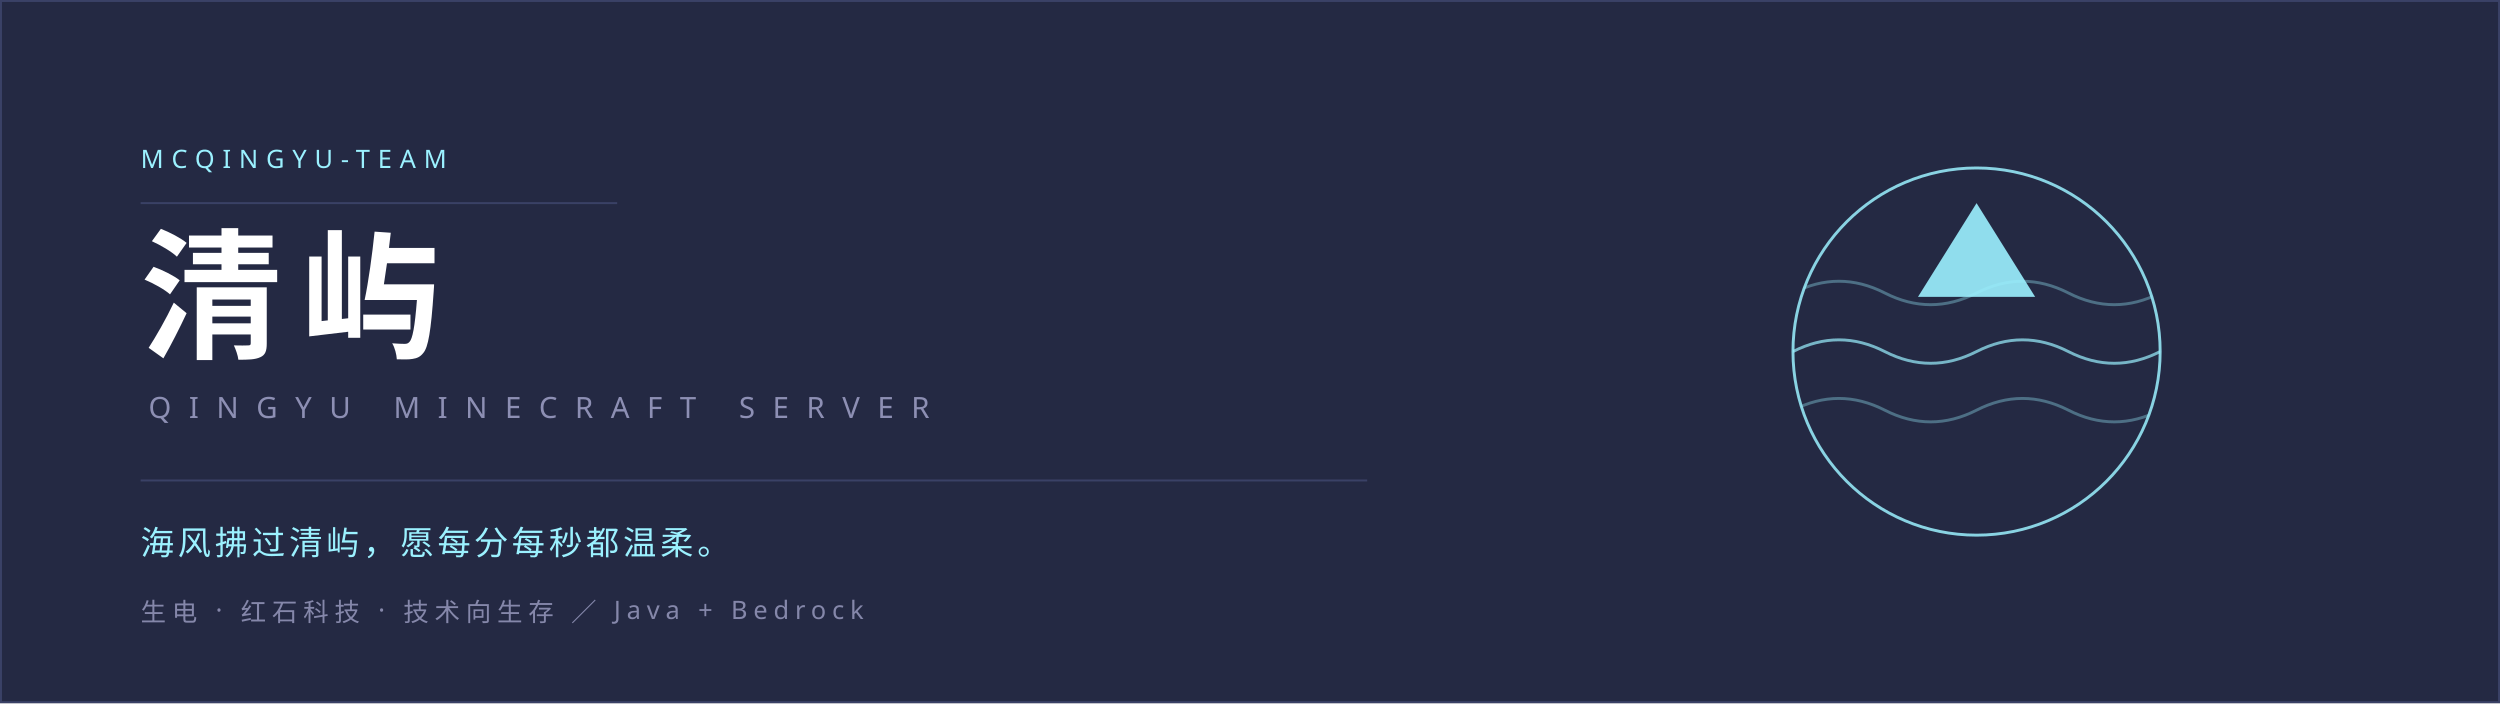
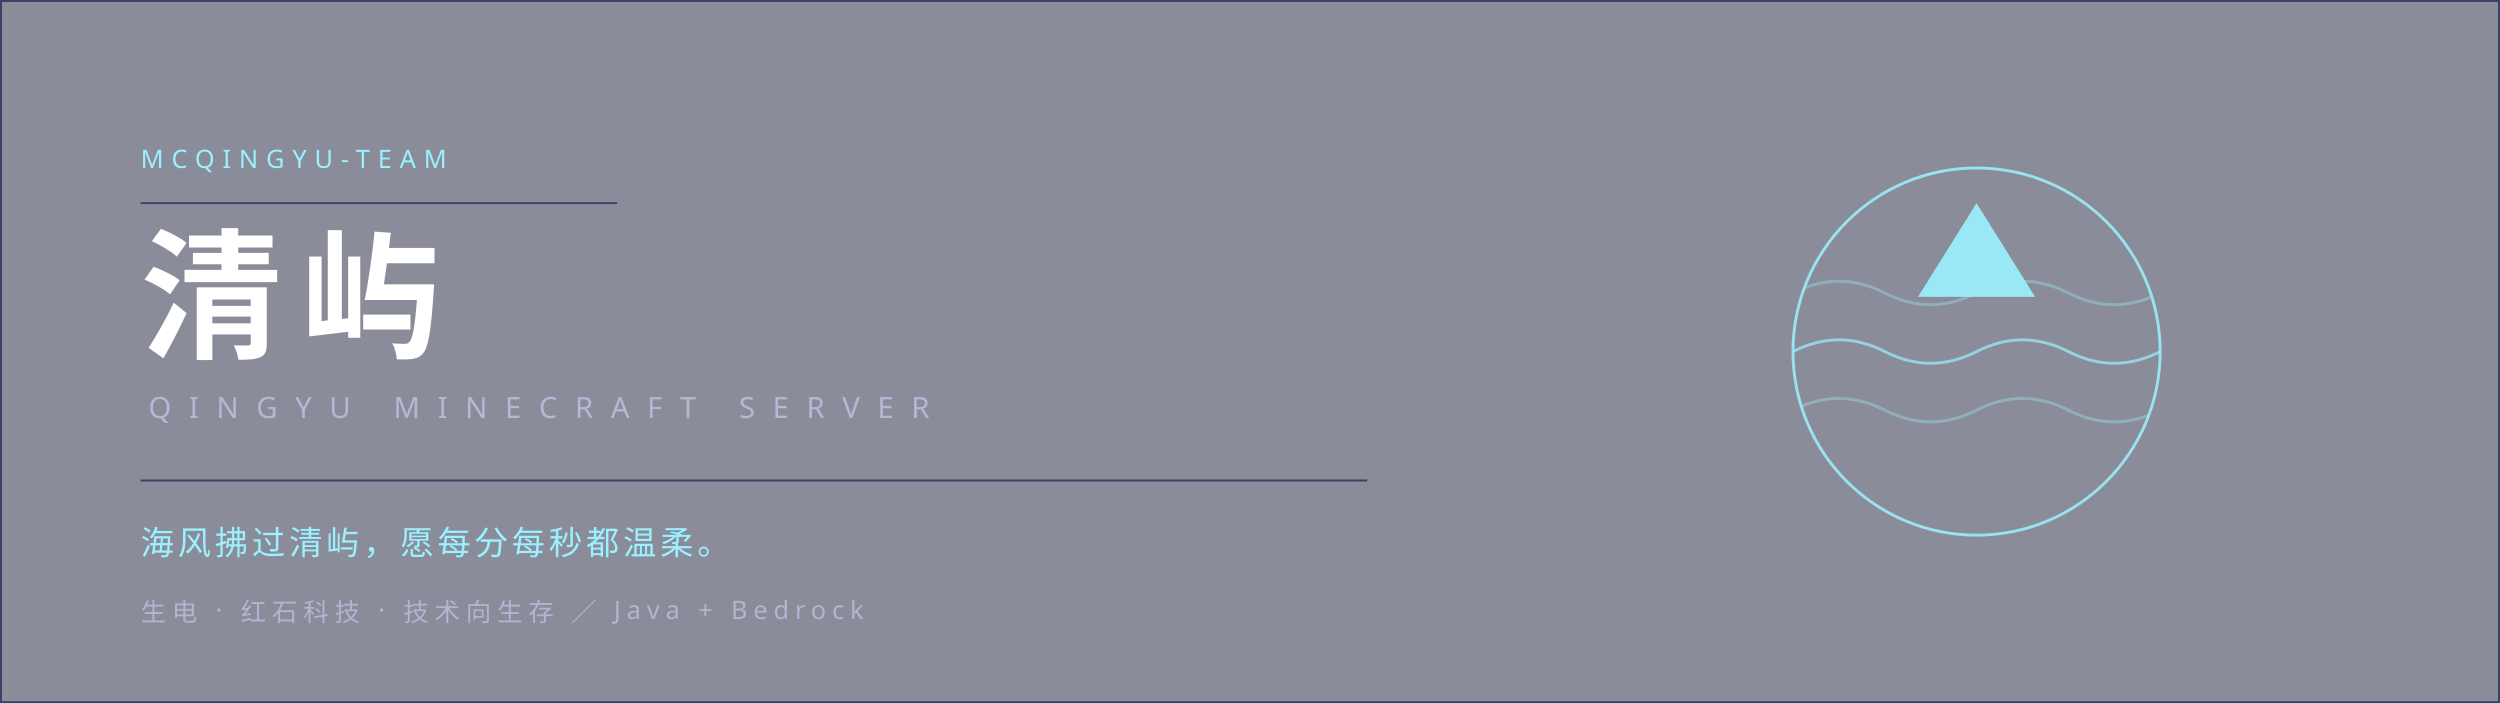
<svg xmlns="http://www.w3.org/2000/svg" width="1280" height="360" viewBox="0 0 1280 360" role="img" aria-label="清屿服务器 QingYu Minecraft Server">
  <defs>
    <clipPath id="qy-banner-mark">
      <circle cx="1012" cy="180" r="94" />
    </clipPath>
    <style>
      .qy-sans { font-family: 'Source Sans Pro', 'Segoe UI', 'Noto Sans SC', 'Microsoft YaHei', 'PingFang SC', sans-serif; }
    </style>
  </defs>
-   <rect width="1280" height="360" fill="#242943" />
+   <rect width="1280" height="360" fill="#242943" fill-opacity="0.5" />
  <rect x="0.5" y="0.5" width="1279" height="359" fill="none" stroke="#3a4166" stroke-width="1" />
  <text class="qy-sans" x="72" y="86" fill="#9bf1ff" font-size="13" letter-spacing="4">MCQINGYU-TEAM</text>
  <line x1="72" y1="104" x2="316" y2="104" stroke="#3a4166" stroke-width="1" />
  <text class="qy-sans" x="72" y="178" fill="#ffffff" font-size="72" font-weight="600" letter-spacing="10">清屿</text>
  <text class="qy-sans" x="76" y="214" fill="#d4d4ff" fill-opacity="0.6" font-size="15" letter-spacing="9">QINGYU MINECRAFT SERVER</text>
  <line x1="72" y1="246" x2="700" y2="246" stroke="#3a4166" stroke-width="1" />
  <text class="qy-sans" x="72" y="284" fill="#9bf1ff" font-size="17" letter-spacing="2">海风拂过清屿，愿每分每秒都温柔。</text>
  <text class="qy-sans" x="72" y="318" fill="#d4d4ff" fill-opacity="0.55" font-size="13" letter-spacing="3">生电 · 红石科技 · 技术向生存 ／ Java + Bedrock</text>
  <circle cx="1012" cy="180" r="94" fill="none" stroke="#9bf1ff" stroke-width="1.5" stroke-opacity="0.85" />
  <g clip-path="url(#qy-banner-mark)">
    <path d="M918 150 q23.5 -12 47 0 t47 0 t47 0 t47 0" fill="none" stroke="#9bf1ff" stroke-width="1.5" stroke-opacity="0.35" />
    <path d="M918 180 q23.5 -12 47 0 t47 0 t47 0 t47 0" fill="none" stroke="#9bf1ff" stroke-width="1.5" stroke-opacity="0.7" />
    <path d="M918 210 q23.5 -12 47 0 t47 0 t47 0 t47 0" fill="none" stroke="#9bf1ff" stroke-width="1.5" stroke-opacity="0.35" />
    <path d="M982 152 L1012 104 L1042 152 Z" fill="#9bf1ff" fill-opacity="0.9" />
  </g>
</svg>
